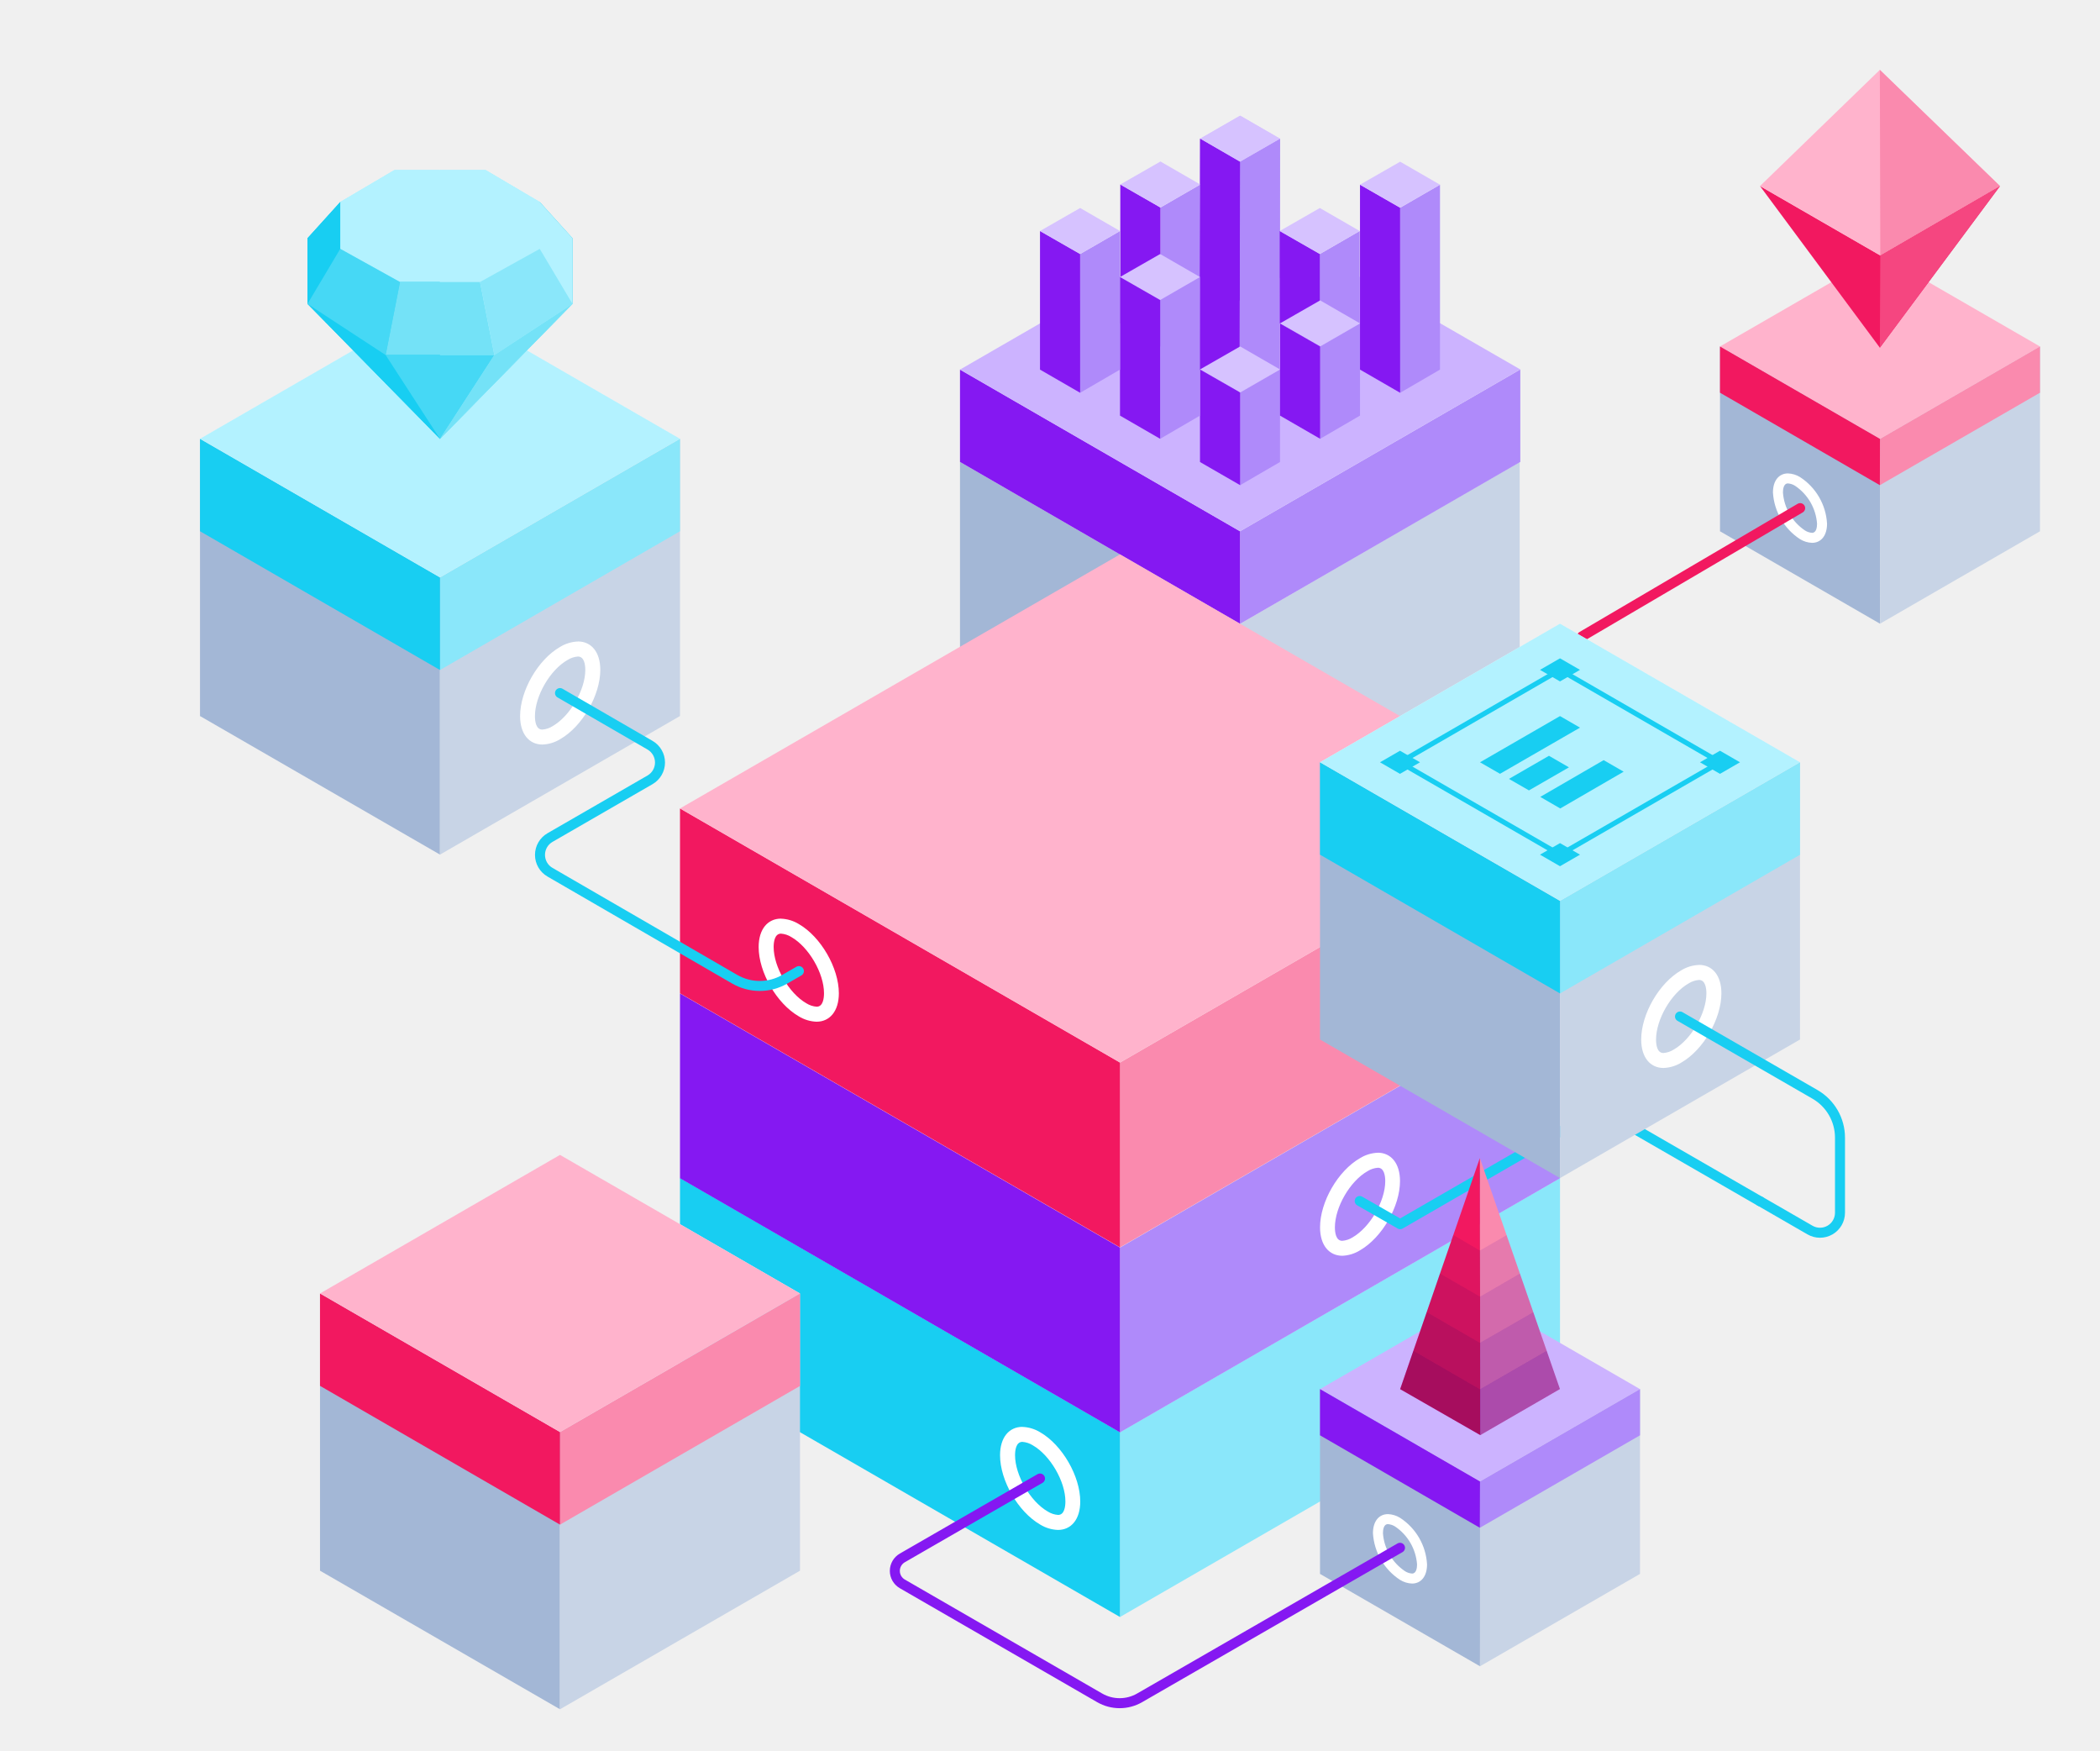
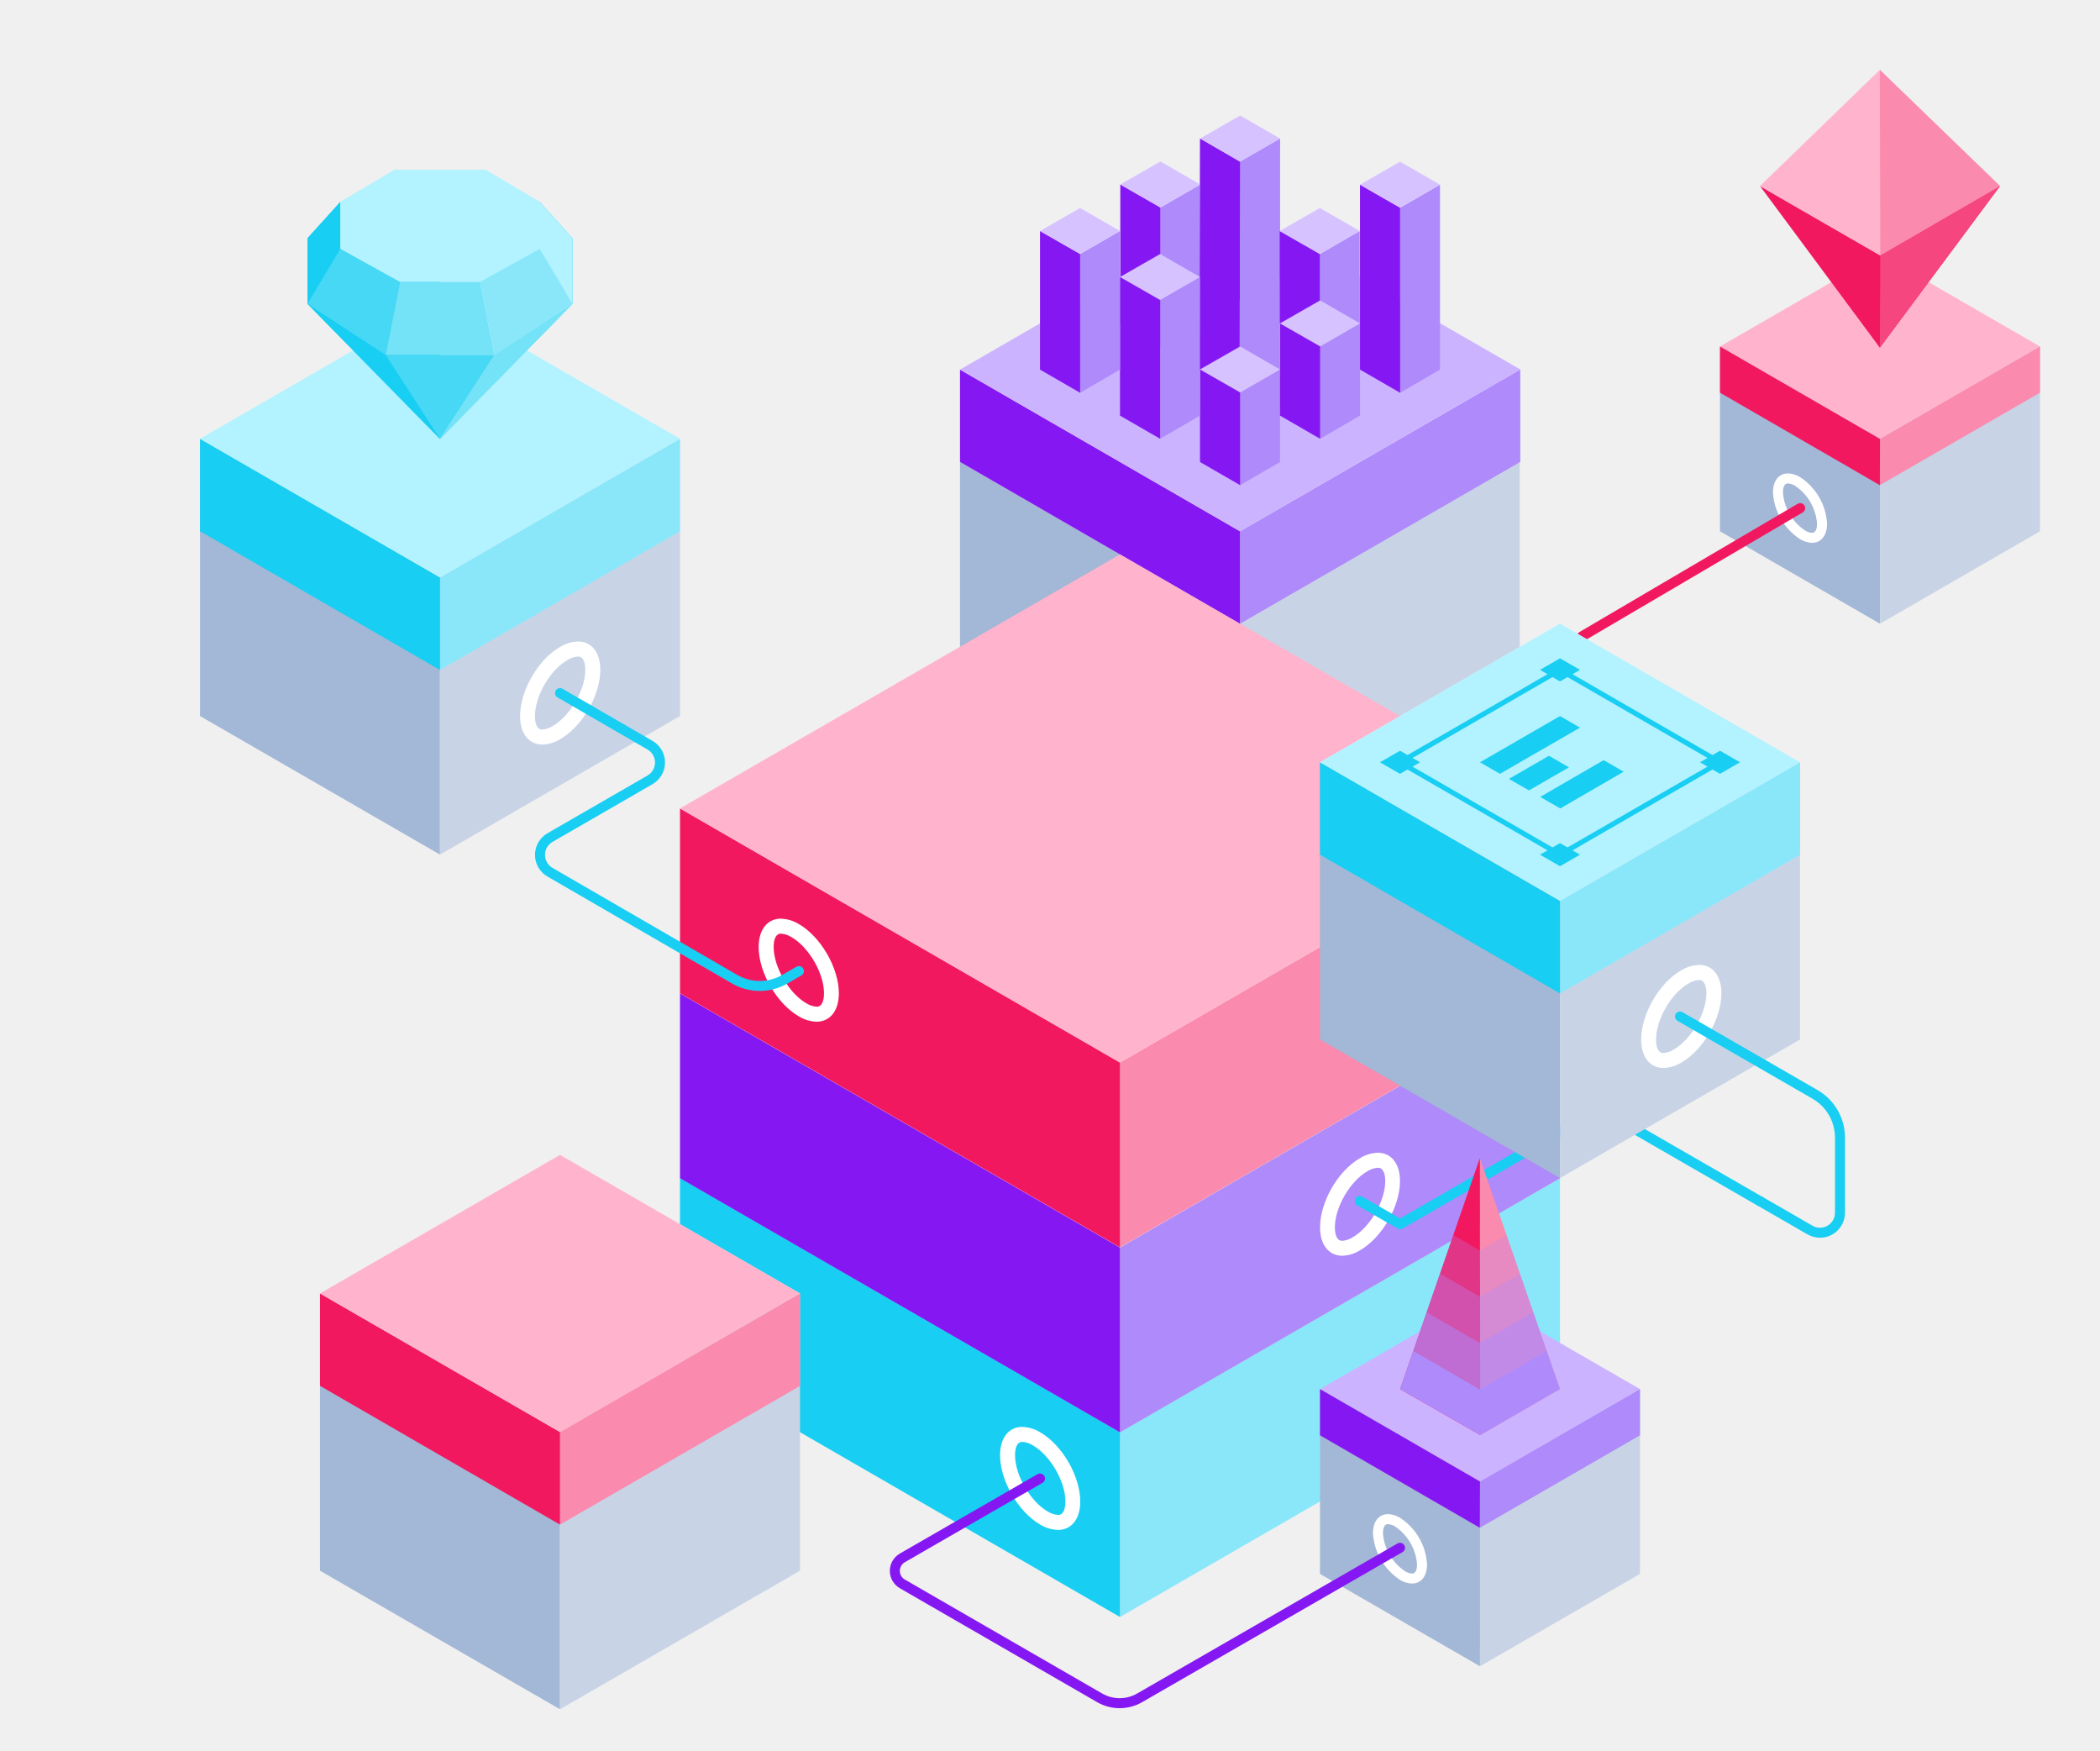
- <svg xmlns="http://www.w3.org/2000/svg" width="420" height="350" viewBox="0 0 420 350">
-   <g style="isolation:isolate">
-     <polygon points="344 106.23 376 124.71 376.06 87.79 344 69.28 344 106.23" fill="#a3b7d6" />
-     <polygon points="376 87.76 408 69.28 408 106.23 376 124.71 376 87.76" fill="#c8d4e6" />
-     <polygon points="408 69.28 376 50.81 344 69.28 376 87.76 408 69.28" fill="#ffb3cc" />
-     <polygon points="408 69.28 408 78.52 375.97 97.01 376 87.76 408 69.28" fill="#fa8aae" />
-     <polygon points="375.97 97.01 344 78.52 344 69.28 376 87.76 375.97 97.01" fill="#f21860" />
-     <polygon points="375.97 69.52 400 37.2 376.06 51.08 352 37.2 375.97 69.52" fill="#f21860" />
-     <polygon points="400 37.2 375.97 13.97 352 37.2 376.06 51.08 400 37.2" fill="#ffb3cc" />
-     <polygon points="376.06 51.08 375.97 13.97 400 37.2 376.06 51.08" fill="#fa8aae" />
-     <polygon points="376.06 51.08 375.97 69.52 400 37.2 376.06 51.08" fill="#f54680" />
-     <path d="M362.4,107.54a4,4,0,0,1-1.91-.6,11,11,0,0,1-4.91-8.46c0-1.77.75-2.82,2-2.82a4,4,0,0,1,1.92.6,10.93,10.93,0,0,1,4.91,8.45c0,1.77-.75,2.83-2,2.83h0Z" fill="#a3b7d6" />
-     <path d="M357.59,96.66a3.06,3.06,0,0,1,1.42.47,10,10,0,0,1,4.4,7.58c0,0.68-.13,1.83-1,1.83a3,3,0,0,1-1.41-.47,10,10,0,0,1-4.41-7.59c0-.68.13-1.82,1-1.82m0-2c-1.78,0-3,1.4-3,3.82A12,12,0,0,0,360,107.8a4.9,4.9,0,0,0,2.41.74c1.77,0,3-1.4,3-3.83A11.89,11.89,0,0,0,360,95.39a4.92,4.92,0,0,0-2.41-.73h0Z" fill="#fff" />
-     <line x1="360.03" y1="101.6" x2="316.39" y2="127.24" fill="none" stroke="#f21860" stroke-linecap="round" stroke-linejoin="round" stroke-width="2" />
-     <polygon points="40 143.17 40 87.74 88 115.46 88 170.88 40 143.17" fill="#a3b7d6" />
-     <polygon points="40 87.74 88 60.03 136 87.74 88 115.46 40 87.74" fill="#edf1f7" />
-     <polygon points="136 87.74 88 115.46 88 170.88 136 143.17 136 87.74" fill="#c8d4e6" />
-     <polygon points="136 87.74 88 115.46 88 133.97 136 106.23 136 87.74" fill="#8ae7fa" />
-     <polygon points="88 133.97 40 106.22 40 87.74 88 115.46 88 133.97" fill="#18cef2" />
-     <polygon points="136 87.74 88 60.03 40 87.74 88 115.46 136 87.74" fill="#b3f2ff" />
-     <polygon points="192 147.8 192 92.36 248 124.74 248.03 180.07 192 147.8" fill="#a3b7d6" />
-     <polygon points="200 78.52 248 50.81 296 78.52 248 106.23 200 78.52" fill="#edf1f7" />
-     <polygon points="303.94 92.37 248 124.74 248.03 180.07 303.94 147.8 303.94 92.37" fill="#c8d4e6" />
-     <polygon points="304.06 73.87 248 106.23 248 124.74 304.06 92.36 304.06 73.87" fill="#af8afa" />
-     <polygon points="248 124.74 192 92.36 192 73.9 248 106.23 248 124.74" fill="#8518f2" />
-     <polygon points="304.06 73.87 248 41.57 192 73.9 248 106.23 304.06 73.87" fill="#ccb3ff" />
-     <polygon points="312 235.56 312 272.51 224 323.32 224 286.37 312 235.56" fill="#8ae7fa" />
-     <polygon points="224 323.32 136 272.51 136 235.55 224 286.37 224 323.32" fill="#18cef2" />
-     <polygon points="312 198.64 312 235.59 224 286.4 224 249.45 312 198.64" fill="#af8afa" />
-     <polygon points="224 286.4 136 235.59 136 198.64 224 249.45 224 286.4" fill="#8518f2" />
-     <polygon points="312 161.66 312 198.61 224 249.41 224 212.46 312 161.66" fill="#fa8aae" />
-     <polygon points="224 249.41 136 198.61 136 161.65 224 212.46 224 249.41" fill="#f21860" />
-     <polygon points="224 212.46 136 161.65 224 110.85 312 161.66 224 212.46" fill="#ffb3cc" />
-     <polygon points="64 314.06 64 258.63 112 286.34 112 341.77 64 314.06" fill="#a3b7d6" />
-     <polygon points="64 258.63 112 230.92 160 258.63 112 286.34 64 258.63" fill="#edf1f7" />
-     <polygon points="160 258.63 112 286.34 112 341.77 160 314.06 160 258.63" fill="#c8d4e6" />
-     <polygon points="160 258.63 112 286.34 112 304.85 160 277.12 160 258.63" fill="#fa8aae" />
-     <polygon points="112 304.85 64 277.1 64 258.63 112 286.34 112 304.85" fill="#f21860" />
-     <polygon points="160 258.63 112 230.92 64 258.63 112 286.34 160 258.63" fill="#ffb3cc" />
-     <polygon points="78.88 34.01 68.05 40.39 68.05 49.76 80 56.39 87.99 56.39 87.99 34.01 78.88 34.01" fill="#b3f2ff" />
-     <polygon points="88 87.76 61.5 60.76 61.5 47.63 68.05 40.39 88 41.57 88 87.76" fill="#18cef2" />
-     <polygon points="78.88 34.01 68.05 40.39 68.05 49.76 80 56.39 87.99 56.39 87.99 34.01 78.88 34.01" fill="#b3f2ff" />
-     <polygon points="77.13 70.99 87.99 70.99 87.99 56.39 80 56.39 77.13 70.99" fill="#18cef2" />
-     <polygon points="77.13 70.99 61.5 60.76 68.05 49.76 80 56.39 77.13 70.99" fill="#8ae7fa" />
-     <polygon points="88 87.76 61.5 60.76 61.5 47.63 68.05 40.39 88 41.57 88 87.76" fill="#18cef2" />
-     <polygon points="77.13 70.99 61.5 60.76 68.05 49.76 80 56.39 77.13 70.99" fill="#46d8f5" />
-     <polygon points="97.13 34.01 107.95 40.39 107.95 49.76 96 56.39 88.01 56.39 88.01 34.01 97.13 34.01" fill="#b3f2ff" />
-     <polygon points="88 87.76 114.5 60.76 114.5 47.63 107.95 40.39 88 41.57 88 87.76" fill="#18cef2" />
-     <polygon points="97.13 34.01 107.95 40.39 107.95 49.76 96 56.39 88.01 56.39 88.01 34.01 97.13 34.01" fill="#b3f2ff" />
-     <polygon points="98.87 70.99 88.01 70.99 88.01 56.39 96 56.39 98.87 70.99" fill="#18cef2" />
-     <polygon points="98.87 70.99 114.5 60.76 107.95 49.76 96 56.39 98.87 70.99" fill="#8ae7fa" />
-     <polygon points="88 87.76 114.5 60.76 114.5 47.63 107.95 40.39 88 41.57 88 87.76" fill="#b3f2ff" />
-     <polygon points="97.13 34.01 87.99 34.01 78.88 34.01 68.05 40.39 68.05 49.76 80 56.39 87.01 56.39 87.99 56.39 96 56.39 107.95 49.76 107.95 40.39 97.13 34.01" fill="#b3f2ff" />
-     <polygon points="98.87 70.99 96 56.39 80 56.39 77.13 70.99 98.87 70.99" fill="#74e2f7" />
-     <polygon points="98.87 70.99 114.5 60.76 107.95 49.76 96 56.39 98.87 70.99" fill="#8ae7fa" />
-     <polygon points="114.5 60.76 88 87.76 98.87 70.99 114.5 60.76" fill="#74e2f7" />
-     <polygon points="98.87 70.99 88 87.76 77.13 70.99 98.87 70.99" fill="#46d8f5" />
-     <polygon points="248.03 60.16 256 55.53 256 27.73 248.03 32.33 248.03 60.16" fill="#af8afa" />
-     <polygon points="248.03 60.16 240 55.53 240 27.73 248.03 32.33 248.03 60.16" fill="#8518f2" />
-     <polygon points="256 27.73 248.03 23.13 240 27.73 248.03 32.33 256 27.73" fill="#d6c2ff" />
-     <polygon points="232.09 69.32 240.06 64.69 240.06 36.89 232.09 41.49 232.09 69.32" fill="#af8afa" />
-     <polygon points="232.09 69.32 224.06 64.69 224.06 36.89 232.09 41.49 232.09 69.32" fill="#8518f2" />
-     <polygon points="240.06 36.89 232.09 32.29 224.06 36.89 232.09 41.49 240.06 36.89" fill="#d6c2ff" />
-     <polygon points="247.91 78.53 255.88 73.89 256 27.73 248 32.33 247.91 78.53" fill="#af8afa" />
-     <polygon points="247.91 78.53 239.88 73.89 240.06 27.73 248 32.33 247.91 78.53" fill="#8518f2" />
-     <polygon points="256 27.73 248.03 23.13 240.06 27.73 248 32.33 256 27.73" fill="#d6c2ff" />
-     <polygon points="248.03 97.01 256 92.38 256 73.87 248.03 78.47 248.03 97.01" fill="#af8afa" />
-     <polygon points="248.03 97.01 240 92.38 240 73.87 248.03 78.47 248.03 97.01" fill="#8518f2" />
-     <polygon points="256 73.87 248.03 69.27 240 73.87 248.03 78.47 256 73.87" fill="#d6c2ff" />
-     <polygon points="232.03 87.74 240 83.1 240 55.39 232.03 59.99 232.03 87.74" fill="#af8afa" />
-     <polygon points="232.03 87.74 224 83.1 224 55.39 232.03 59.99 232.03 87.74" fill="#8518f2" />
-     <polygon points="240 55.39 232.03 50.79 224 55.39 232.03 59.99 240 55.39" fill="#d6c2ff" />
-     <polygon points="263.97 69.28 271.94 64.64 271.94 46.19 263.97 50.79 263.97 69.28" fill="#af8afa" />
-     <polygon points="263.97 69.28 255.94 64.64 255.94 46.19 263.97 50.79 263.97 69.28" fill="#8518f2" />
-     <polygon points="271.94 46.19 263.97 41.59 255.94 46.19 263.97 50.79 271.94 46.19" fill="#d6c2ff" />
-     <polygon points="216.03 78.54 224 73.9 224 46.19 216.03 50.79 216.03 78.54" fill="#af8afa" />
-     <polygon points="216.03 78.54 208 73.9 208 46.19 216.03 50.79 216.03 78.54" fill="#8518f2" />
-     <polygon points="224 46.19 216.03 41.59 208 46.19 216.03 50.79 224 46.19" fill="#d6c2ff" />
-     <polygon points="264.03 87.74 272 83.1 272 64.66 264.03 69.26 264.03 87.74" fill="#af8afa" />
-     <polygon points="264.03 87.74 256 83.1 256 64.66 264.03 69.26 264.03 87.74" fill="#8518f2" />
-     <polygon points="272 64.66 264.03 60.06 256 64.66 264.03 69.26 272 64.66" fill="#d6c2ff" />
-     <polygon points="280.03 78.54 288 73.9 288 36.93 280.03 41.53 280.03 78.54" fill="#af8afa" />
-     <polygon points="280.03 78.54 272 73.9 272 36.93 280.03 41.53 280.03 78.54" fill="#8518f2" />
-     <polygon points="288 36.93 280.03 32.33 272 36.93 280.03 41.53 288 36.93" fill="#d6c2ff" />
-     <path d="M108.45,147.38c-2.74,0-3-3.2-3-4.19,0-4.53,3.32-10.27,7.28-12.54a5.9,5.9,0,0,1,2.84-.89c1.86,0,3,1.56,3,4.18,0,4.52-3.33,10.26-7.28,12.54A5.87,5.87,0,0,1,108.45,147.38Z" fill="#c8d4e6" />
-     <path d="M115.59,131.27c1.27,0,1.47,1.68,1.47,2.68,0,4-3.05,9.23-6.53,11.24a4.47,4.47,0,0,1-2.08.69c-1.27,0-1.46-1.69-1.46-2.69,0-4,3-9.23,6.52-11.23a4.51,4.51,0,0,1,2.09-.69m0-3a7.31,7.31,0,0,0-3.58,1.08c-4.43,2.54-8,8.76-8,13.84,0,3.6,1.83,5.68,4.46,5.68a7.27,7.27,0,0,0,3.58-1.09c4.42-2.55,8-8.78,8-13.84,0-3.59-1.82-5.68-4.47-5.68h0Z" fill="#fff" />
-     <path d="M268.43,249.59c-2.74,0-3-3.2-3-4.19,0-4.53,3.32-10.27,7.28-12.54a5.9,5.9,0,0,1,2.84-.89c1.86,0,3,1.56,3,4.18,0,4.52-3.33,10.26-7.28,12.54A5.87,5.87,0,0,1,268.43,249.59Z" fill="#af8afa" />
-     <path d="M275.58,233.49c1.27,0,1.47,1.68,1.47,2.68,0,4-3.05,9.23-6.53,11.24a4.47,4.47,0,0,1-2.08.69c-1.27,0-1.46-1.69-1.46-2.69,0-4,3-9.23,6.52-11.23a4.51,4.51,0,0,1,2.09-.69m0-3a7.31,7.31,0,0,0-3.58,1.08c-4.43,2.54-8,8.76-8,13.84,0,3.6,1.83,5.68,4.46,5.68A7.27,7.27,0,0,0,272,250c4.42-2.55,8-8.78,8-13.84,0-3.59-1.82-5.68-4.47-5.68h0Z" fill="#fff" />
-     <path d="M163.34,202.78a5.86,5.86,0,0,1-2.83-.89c-3.95-2.28-7.28-8-7.28-12.54,0-2.61,1.11-4.18,3-4.18a5.9,5.9,0,0,1,2.84.89c4,2.26,7.29,8,7.28,12.53,0,1-.22,4.19-3,4.19h0Z" fill="#f21860" />
-     <path d="M156.19,186.68a4.51,4.51,0,0,1,2.09.69c3.48,2,6.53,7.24,6.52,11.23,0,1-.19,2.69-1.46,2.69a4.47,4.47,0,0,1-2.08-.69c-3.48-2-6.53-7.26-6.53-11.24,0-1,.19-2.68,1.47-2.68m0-3c-2.64,0-4.47,2.08-4.47,5.68,0,5.06,3.61,11.29,8,13.84a7.27,7.27,0,0,0,3.58,1.09c2.63,0,4.46-2.09,4.46-5.68,0-5.07-3.6-11.3-8-13.84a7.31,7.31,0,0,0-3.58-1.08h0Z" fill="#fff" />
-     <path d="M211.61,304.41a5.86,5.86,0,0,1-2.83-.89c-3.95-2.28-7.28-8-7.28-12.54,0-2.61,1.11-4.18,3-4.18a5.9,5.9,0,0,1,2.84.89c4,2.27,7.29,8,7.28,12.54,0,1-.22,4.19-3,4.19h0Z" fill="#18cef2" />
-     <path d="M204.47,288.3a4.51,4.51,0,0,1,2.09.69c3.48,2,6.53,7.24,6.52,11.23,0,1-.19,2.69-1.46,2.69a4.47,4.47,0,0,1-2.08-.69c-3.48-2-6.53-7.26-6.53-11.24,0-1,.19-2.68,1.47-2.68m0-3c-2.64,0-4.47,2.08-4.47,5.68,0,5.06,3.61,11.29,8,13.84a7.27,7.27,0,0,0,3.58,1.09c2.63,0,4.46-2.09,4.46-5.68,0-5.07-3.6-11.3-8-13.84a7.31,7.31,0,0,0-3.58-1.08h0Z" fill="#fff" />
-     <path d="M112,138.58L130,149a4,4,0,0,1,0,6.93l-20,11.54a4,4,0,0,0,0,6.93l36.95,21.4a10,10,0,0,0,10,0l2.83-1.63" fill="none" stroke="#18cef2" stroke-linecap="round" stroke-linejoin="round" stroke-width="2" />
-     <polyline points="352 240.19 319.97 221.72 280.03 244.78 271.94 240.14" fill="none" stroke="#18cef2" stroke-linecap="round" stroke-linejoin="round" stroke-width="2" />
-     <polygon points="264 314.7 296 333.17 296.06 296.26 264 277.75 264 314.7" fill="#a3b7d6" />
-     <polygon points="296 296.22 328 277.75 328 314.7 296 333.17 296 296.22" fill="#c8d4e6" />
-     <polygon points="328 277.75 296 259.27 264 277.75 296 296.22 328 277.75" fill="#ccb3ff" />
-     <polygon points="328 277.75 328 286.99 295.97 305.48 296 296.22 328 277.75" fill="#af8afa" />
-     <polygon points="295.97 305.48 264 286.99 264 277.75 296 296.22 295.97 305.48" fill="#8518f2" />
-     <path d="M282.4,315.63a4,4,0,0,1-1.91-.6,11,11,0,0,1-4.91-8.46c0-1.77.75-2.82,2-2.82a4,4,0,0,1,1.92.6,10.93,10.93,0,0,1,4.91,8.45c0,1.77-.75,2.83-2,2.83h0Z" fill="#a3b7d6" />
-     <path d="M277.59,304.75a3.06,3.06,0,0,1,1.42.47,10,10,0,0,1,4.4,7.58c0,0.68-.13,1.83-1,1.83a3,3,0,0,1-1.41-.47,10,10,0,0,1-4.41-7.59c0-.68.13-1.82,1-1.82m0-2c-1.78,0-3,1.4-3,3.82a12,12,0,0,0,5.41,9.32,4.9,4.9,0,0,0,2.41.74c1.77,0,3-1.4,3-3.83a11.89,11.89,0,0,0-5.41-9.32,4.92,4.92,0,0,0-2.41-.73h0Z" fill="#fff" />
-     <polygon points="296.06 286.95 295.97 231.55 311.99 277.74 296.06 286.95" fill="#fa8aae" />
-     <polygon points="296.06 286.95 280.03 277.76 295.97 231.55 296.06 286.95" fill="#f21860" />
-     <polygon points="309.32 270.06 295.97 277.76 282.68 270.06 280.03 277.76 296.06 286.95 311.99 277.74 309.32 270.06" fill="#af8afa" style="mix-blend-mode:multiply" />
-     <polygon points="309.32 270.06 306.65 262.36 295.97 268.49 285.35 262.36 282.68 270.06 295.97 277.76 309.32 270.06" fill="#af8afa" opacity="0.75" style="mix-blend-mode:multiply" />
-     <polygon points="306.65 262.36 303.98 254.64 296 259.27 287.98 254.64 285.35 262.36 295.97 268.49 306.65 262.36" fill="#af8afa" opacity="0.5" style="mix-blend-mode:multiply" />
-     <polygon points="303.98 254.64 301.31 246.97 295.97 250.05 290.66 246.95 287.98 254.64 296 259.27 303.98 254.64" fill="#af8afa" opacity="0.25" style="mix-blend-mode:multiply" />
-     <path d="M280,309.48l-52.07,30a8,8,0,0,1-8,0l-39.46-22.78a3,3,0,0,1,0-5.2L208,295.63" fill="none" stroke="#8518f2" stroke-linecap="round" stroke-miterlimit="10" stroke-width="2" />
-     <polygon points="264 207.85 264 152.42 312 180.13 312 235.56 264 207.85" fill="#a3b7d6" />
-     <polygon points="264 152.42 312 124.71 360 152.42 312 180.13 264 152.42" fill="#edf1f7" />
-     <polygon points="360 152.42 312 180.13 312 235.56 360 207.85 360 152.42" fill="#c8d4e6" />
-     <polygon points="360 152.42 312 180.13 312 198.64 360 170.91 360 152.42" fill="#8ae7fa" />
-     <polygon points="312 198.64 264 170.89 264 152.42 312 180.13 312 198.64" fill="#18cef2" />
-     <polygon points="360 152.42 312 124.71 264 152.42 312 180.13 360 152.42" fill="#b3f2ff" />
-     <polygon points="348 152.42 344 154.73 340 152.42 344 150.11 348 152.42" fill="#18cef2" />
-     <polygon points="316 145.49 300 154.72 296 152.42 312 143.18 316 145.49" fill="#18cef2" />
-     <polygon points="313.79 153.43 305.79 158.04 301.79 155.74 309.79 151.12 313.79 153.43" fill="#18cef2" />
-     <polygon points="324.73 154.3 312.05 161.65 308.05 159.34 320.73 151.99 324.73 154.3" fill="#18cef2" />
-     <polygon points="316 133.94 312 136.25 308 133.94 312 131.63 316 133.94" fill="#18cef2" />
-     <polygon points="284 152.42 280 154.73 276 152.42 280 150.11 284 152.42" fill="#18cef2" />
-     <polygon points="316 170.89 312 173.2 308 170.89 312 168.58 316 170.89" fill="#18cef2" />
-     <polygon points="344 152.42 312 170.89 280 152.42 312 133.94 344 152.42" fill="none" stroke="#18cef2" stroke-linecap="round" stroke-linejoin="round" />
-     <path d="M332.66,212c-2.74,0-3-3.2-3-4.19,0-4.53,3.32-10.27,7.28-12.53a5.9,5.9,0,0,1,2.84-.89c1.86,0,3,1.56,3,4.18,0,4.52-3.33,10.26-7.28,12.54A5.86,5.86,0,0,1,332.66,212Z" fill="#c8d4e6" />
-     <path d="M339.81,195.94c1.27,0,1.47,1.68,1.47,2.68,0,4-3.05,9.23-6.53,11.24a4.47,4.47,0,0,1-2.08.69c-1.27,0-1.46-1.69-1.46-2.69,0-4,3-9.23,6.52-11.23a4.51,4.51,0,0,1,2.09-.69m0-3a7.31,7.31,0,0,0-3.58,1.08c-4.43,2.54-8,8.76-8,13.84,0,3.6,1.83,5.68,4.46,5.68a7.27,7.27,0,0,0,3.58-1.09c4.42-2.55,8-8.78,8-13.84,0-3.59-1.82-5.68-4.47-5.68h0Z" fill="#fff" />
-     <path d="M336,203.25l27,15.57a10,10,0,0,1,5,8.66v15a4,4,0,0,1-6,3.47l-10-5.77" fill="none" stroke="#18cef2" stroke-linecap="round" stroke-linejoin="round" stroke-width="2" />
-     <line x1="88.06" y1="69.32" x2="56.06" y2="87.72" fill="#8ae7fa" />
+ <svg xmlns="http://www.w3.org/2000/svg" height="350" viewBox="0 0 420 350" width="420">
+   <path d="m344 106.23 32 18.48.06-36.92-32.06-18.51z" fill="#a3b7d6" />
+   <path d="m376 87.76 32-18.48v36.95l-32 18.48z" fill="#c8d4e6" />
+   <path d="m408 69.28-32-18.47-32 18.47 32 18.48z" fill="#ffb3cc" />
+   <path d="m408 69.28v9.24l-32.03 18.49.03-9.25z" fill="#fa8aae" />
+   <path d="m375.97 97.01-31.97-18.49v-9.24l32 18.48z" fill="#f21860" />
+   <path d="m375.97 69.52 24.03-32.32-23.94 13.88-24.06-13.88z" fill="#f21860" />
+   <path d="m400 37.2-24.03-23.23-23.97 23.23 24.06 13.88z" fill="#ffb3cc" />
+   <path d="m376.06 51.08-.09-37.11 24.03 23.23z" fill="#fa8aae" />
+   <path d="m376.06 51.08-.09 18.44 24.03-32.32z" fill="#f54680" />
+   <path d="m362.4 107.54a4 4 0 0 1 -1.91-.6 11 11 0 0 1 -4.91-8.46c0-1.77.75-2.82 2-2.82a4 4 0 0 1 1.92.6 10.93 10.93 0 0 1 4.91 8.45c0 1.77-.75 2.83-2 2.83z" fill="#a3b7d6" />
+   <path d="m357.59 96.66a3.06 3.06 0 0 1 1.42.47 10 10 0 0 1 4.4 7.58c0 .68-.13 1.83-1 1.83a3 3 0 0 1 -1.41-.47 10 10 0 0 1 -4.41-7.59c0-.68.13-1.82 1-1.82m0-2c-1.78 0-3 1.4-3 3.82a12 12 0 0 0 5.41 9.32 4.9 4.9 0 0 0 2.41.74c1.77 0 3-1.4 3-3.83a11.89 11.89 0 0 0 -5.41-9.32 4.92 4.92 0 0 0 -2.41-.73z" fill="#fff" />
+   <path d="m360.03 101.6-43.64 25.64" fill="none" stroke="#f21860" stroke-linecap="round" stroke-linejoin="round" stroke-width="2" />
+   <path d="m40 143.17v-55.43l48 27.72v55.42z" fill="#a3b7d6" />
+   <path d="m40 87.74 48-27.71 48 27.71-48 27.72z" fill="#edf1f7" />
+   <path d="m136 87.74-48 27.72v55.42l48-27.71z" fill="#c8d4e6" />
+   <path d="m136 87.74-48 27.72v18.51l48-27.74z" fill="#8ae7fa" />
+   <path d="m88 133.97-48-27.75v-18.48l48 27.72z" fill="#18cef2" />
+   <path d="m136 87.74-48-27.71-48 27.71 48 27.72z" fill="#b3f2ff" />
+   <path d="m192 147.8v-55.44l56 32.38.03 55.33z" fill="#a3b7d6" />
+   <path d="m200 78.52 48-27.71 48 27.71-48 27.71z" fill="#edf1f7" />
+   <path d="m303.94 92.37-55.94 32.37.03 55.33 55.91-32.27z" fill="#c8d4e6" />
+   <path d="m304.06 73.87-56.06 32.36v18.51l56.06-32.38z" fill="#af8afa" />
+   <path d="m248 124.74-56-32.38v-18.46l56 32.33z" fill="#8518f2" />
+   <path d="m304.06 73.87-56.06-32.3-56 32.33 56 32.33z" fill="#ccb3ff" />
+   <path d="m312 235.56v36.95l-88 50.81v-36.95z" fill="#8ae7fa" />
+   <path d="m224 323.32-88-50.81v-36.96l88 50.82z" fill="#18cef2" />
+   <path d="m312 198.64v36.95l-88 50.81v-36.95z" fill="#af8afa" />
+   <path d="m224 286.4-88-50.81v-36.95l88 50.81z" fill="#8518f2" />
+   <path d="m312 161.66v36.95l-88 50.8v-36.95z" fill="#fa8aae" />
+   <path d="m224 249.41-88-50.8v-36.96l88 50.81z" fill="#f21860" />
+   <path d="m224 212.46-88-50.81 88-50.8 88 50.81z" fill="#ffb3cc" />
+   <path d="m64 314.06v-55.43l48 27.71v55.43z" fill="#a3b7d6" />
+   <path d="m64 258.63 48-27.71 48 27.71-48 27.71z" fill="#edf1f7" />
+   <path d="m160 258.63-48 27.71v55.43l48-27.71z" fill="#c8d4e6" />
+   <path d="m160 258.63-48 27.71v18.51l48-27.73z" fill="#fa8aae" />
+   <path d="m112 304.85-48-27.75v-18.47l48 27.71z" fill="#f21860" />
+   <path d="m160 258.63-48-27.71-48 27.71 48 27.71z" fill="#ffb3cc" />
+   <path d="m78.88 34.01-10.83 6.38v9.37l11.95 6.63h7.99v-22.38z" fill="#b3f2ff" />
+   <path d="m88 87.76-26.5-27v-13.13l6.55-7.24 19.95 1.18z" fill="#18cef2" />
+   <path d="m78.88 34.01-10.83 6.38v9.37l11.95 6.63h7.99v-22.38z" fill="#b3f2ff" />
+   <path d="m77.13 70.99h10.86v-14.6h-7.99z" fill="#18cef2" />
+   <path d="m77.13 70.99-15.63-10.23 6.55-11 11.95 6.63z" fill="#8ae7fa" />
+   <path d="m88 87.76-26.5-27v-13.13l6.55-7.24 19.95 1.18z" fill="#18cef2" />
+   <path d="m77.13 70.99-15.63-10.23 6.55-11 11.95 6.63z" fill="#46d8f5" />
+   <path d="m97.13 34.01 10.82 6.38v9.37l-11.95 6.63h-7.99v-22.38z" fill="#b3f2ff" />
+   <path d="m88 87.76 26.5-27v-13.13l-6.55-7.24-19.95 1.18z" fill="#18cef2" />
+   <path d="m97.13 34.01 10.82 6.38v9.37l-11.95 6.63h-7.99v-22.38z" fill="#b3f2ff" />
+   <path d="m98.87 70.99h-10.86v-14.6h7.99z" fill="#18cef2" />
+   <path d="m98.87 70.99 15.63-10.23-6.55-11-11.95 6.63z" fill="#8ae7fa" />
+   <path d="m88 87.76 26.5-27v-13.13l-6.55-7.24-19.95 1.18z" fill="#b3f2ff" />
+   <path d="m97.13 34.01h-9.14-9.11l-10.83 6.38v9.37l11.95 6.63h7.01.98 8.01l11.95-6.63v-9.37z" fill="#b3f2ff" />
+   <path d="m98.87 70.99-2.87-14.6h-16l-2.87 14.6z" fill="#74e2f7" />
+   <path d="m98.87 70.99 15.63-10.23-6.55-11-11.95 6.63z" fill="#8ae7fa" />
+   <path d="m114.5 60.76-26.5 27 10.87-16.77z" fill="#74e2f7" />
+   <path d="m98.87 70.99-10.87 16.77-10.87-16.77z" fill="#46d8f5" />
+   <path d="m248.03 60.16 7.97-4.63v-27.8l-7.97 4.6z" fill="#af8afa" />
+   <path d="m248.03 60.16-8.03-4.63v-27.8l8.03 4.6z" fill="#8518f2" />
+   <path d="m256 27.73-7.97-4.6-8.03 4.6 8.03 4.6z" fill="#d6c2ff" />
+   <path d="m232.09 69.32 7.97-4.63v-27.8l-7.97 4.6z" fill="#af8afa" />
+   <path d="m232.09 69.32-8.03-4.63v-27.8l8.03 4.6z" fill="#8518f2" />
+   <path d="m240.06 36.89-7.97-4.6-8.03 4.6 8.03 4.6z" fill="#d6c2ff" />
+   <path d="m247.91 78.53 7.97-4.64.12-46.16-8 4.6z" fill="#af8afa" />
+   <path d="m247.91 78.53-8.03-4.64.18-46.16 7.94 4.6z" fill="#8518f2" />
+   <path d="m256 27.73-7.97-4.6-7.97 4.6 7.94 4.6z" fill="#d6c2ff" />
+   <path d="m248.03 97.01 7.97-4.63v-18.51l-7.97 4.6z" fill="#af8afa" />
+   <path d="m248.03 97.01-8.03-4.63v-18.51l8.03 4.6z" fill="#8518f2" />
+   <path d="m256 73.87-7.97-4.6-8.03 4.6 8.03 4.6z" fill="#d6c2ff" />
+   <path d="m232.03 87.74 7.97-4.64v-27.71l-7.97 4.6z" fill="#af8afa" />
+   <path d="m232.03 87.74-8.03-4.64v-27.71l8.03 4.6z" fill="#8518f2" />
+   <path d="m240 55.39-7.97-4.6-8.03 4.6 8.03 4.6z" fill="#d6c2ff" />
+   <path d="m263.97 69.28 7.97-4.64v-18.45l-7.97 4.6z" fill="#af8afa" />
+   <path d="m263.97 69.28-8.03-4.64v-18.45l8.03 4.6z" fill="#8518f2" />
+   <path d="m271.94 46.19-7.97-4.6-8.03 4.6 8.03 4.6z" fill="#d6c2ff" />
+   <path d="m216.03 78.54 7.97-4.64v-27.71l-7.97 4.6z" fill="#af8afa" />
+   <path d="m216.03 78.54-8.03-4.64v-27.71l8.03 4.6z" fill="#8518f2" />
+   <path d="m224 46.19-7.97-4.6-8.03 4.6 8.03 4.6z" fill="#d6c2ff" />
+   <path d="m264.03 87.74 7.97-4.64v-18.44l-7.97 4.6z" fill="#af8afa" />
+   <path d="m264.03 87.74-8.03-4.64v-18.44l8.03 4.6z" fill="#8518f2" />
+   <path d="m272 64.66-7.97-4.6-8.03 4.6 8.03 4.6z" fill="#d6c2ff" />
+   <path d="m280.03 78.54 7.97-4.64v-36.97l-7.97 4.6z" fill="#af8afa" />
+   <path d="m280.03 78.54-8.03-4.64v-36.97l8.03 4.6z" fill="#8518f2" />
+   <path d="m288 36.93-7.97-4.6-8.03 4.6 8.03 4.6z" fill="#d6c2ff" />
+   <path d="m108.45 147.38c-2.74 0-3-3.2-3-4.19 0-4.53 3.32-10.27 7.28-12.54a5.9 5.9 0 0 1 2.84-.89c1.86 0 3 1.56 3 4.18 0 4.52-3.33 10.26-7.28 12.54a5.87 5.87 0 0 1 -2.84.9z" fill="#c8d4e6" />
+   <path d="m115.59 131.27c1.27 0 1.47 1.68 1.47 2.68 0 4-3.05 9.23-6.53 11.24a4.47 4.47 0 0 1 -2.08.69c-1.27 0-1.46-1.69-1.46-2.69 0-4 3-9.23 6.52-11.23a4.51 4.51 0 0 1 2.09-.69m0-3a7.31 7.31 0 0 0 -3.58 1.08c-4.43 2.54-8 8.76-8 13.84 0 3.6 1.83 5.68 4.46 5.68a7.27 7.27 0 0 0 3.58-1.09c4.42-2.55 8-8.78 8-13.84 0-3.59-1.82-5.68-4.47-5.68z" fill="#fff" />
+   <path d="m268.43 249.59c-2.74 0-3-3.2-3-4.19 0-4.53 3.32-10.27 7.28-12.54a5.9 5.9 0 0 1 2.84-.89c1.86 0 3 1.56 3 4.18 0 4.52-3.33 10.26-7.28 12.54a5.87 5.87 0 0 1 -2.84.9z" fill="#af8afa" />
+   <path d="m275.58 233.49c1.27 0 1.47 1.68 1.47 2.68 0 4-3.05 9.23-6.53 11.24a4.47 4.47 0 0 1 -2.08.69c-1.27 0-1.46-1.69-1.46-2.69 0-4 3-9.23 6.52-11.23a4.51 4.51 0 0 1 2.09-.69m0-3a7.31 7.31 0 0 0 -3.58 1.08c-4.43 2.54-8 8.76-8 13.84 0 3.6 1.83 5.68 4.46 5.68a7.27 7.27 0 0 0 3.53-1.09c4.42-2.55 8-8.78 8-13.84 0-3.59-1.82-5.68-4.47-5.68z" fill="#fff" />
+   <path d="m163.34 202.78a5.86 5.86 0 0 1 -2.83-.89c-3.95-2.28-7.28-8-7.28-12.54 0-2.61 1.11-4.18 3-4.18a5.9 5.9 0 0 1 2.84.89c4 2.26 7.29 8 7.28 12.53 0 1-.22 4.19-3 4.19z" fill="#f21860" />
+   <path d="m156.19 186.68a4.51 4.51 0 0 1 2.09.69c3.48 2 6.53 7.24 6.52 11.23 0 1-.19 2.69-1.46 2.69a4.47 4.47 0 0 1 -2.08-.69c-3.48-2-6.53-7.26-6.53-11.24 0-1 .19-2.68 1.47-2.68m0-3c-2.64 0-4.47 2.08-4.47 5.68 0 5.06 3.61 11.29 8 13.84a7.27 7.27 0 0 0 3.58 1.09c2.63 0 4.46-2.09 4.46-5.68 0-5.07-3.6-11.3-8-13.84a7.31 7.31 0 0 0 -3.58-1.08z" fill="#fff" />
+   <path d="m211.61 304.41a5.86 5.86 0 0 1 -2.83-.89c-3.95-2.28-7.28-8-7.28-12.54 0-2.61 1.11-4.18 3-4.18a5.9 5.9 0 0 1 2.84.89c4 2.27 7.29 8 7.28 12.54 0 1-.22 4.19-3 4.19z" fill="#18cef2" />
+   <path d="m204.47 288.3a4.51 4.51 0 0 1 2.09.69c3.48 2 6.53 7.24 6.52 11.23 0 1-.19 2.69-1.46 2.69a4.47 4.47 0 0 1 -2.08-.69c-3.48-2-6.53-7.26-6.53-11.24 0-1 .19-2.68 1.47-2.68m0-3c-2.64 0-4.47 2.08-4.47 5.68 0 5.06 3.61 11.29 8 13.84a7.27 7.27 0 0 0 3.58 1.09c2.63 0 4.46-2.09 4.46-5.68 0-5.07-3.6-11.3-8-13.84a7.31 7.31 0 0 0 -3.58-1.08z" fill="#fff" />
+   <path d="m112 138.58 18 10.42a4 4 0 0 1 0 6.93l-20 11.54a4 4 0 0 0 0 6.93l36.95 21.4a10 10 0 0 0 10 0l2.83-1.63" fill="none" stroke="#18cef2" stroke-linecap="round" stroke-linejoin="round" stroke-width="2" />
+   <path d="m352 240.19-32.03-18.47-39.94 23.06-8.09-4.64" fill="none" stroke="#18cef2" stroke-linecap="round" stroke-linejoin="round" stroke-width="2" />
+   <path d="m264 314.7 32 18.47.06-36.91-32.06-18.51z" fill="#a3b7d6" />
+   <path d="m296 296.22 32-18.47v36.95l-32 18.47z" fill="#c8d4e6" />
+   <path d="m328 277.75-32-18.48-32 18.48 32 18.47z" fill="#ccb3ff" />
+   <path d="m328 277.75v9.24l-32.03 18.49.03-9.26z" fill="#af8afa" />
+   <path d="m295.97 305.48-31.97-18.49v-9.24l32 18.47z" fill="#8518f2" />
+   <path d="m282.4 315.63a4 4 0 0 1 -1.91-.6 11 11 0 0 1 -4.91-8.46c0-1.77.75-2.82 2-2.82a4 4 0 0 1 1.92.6 10.93 10.93 0 0 1 4.91 8.45c0 1.77-.75 2.83-2 2.83z" fill="#a3b7d6" />
+   <path d="m277.59 304.75a3.06 3.06 0 0 1 1.42.47 10 10 0 0 1 4.4 7.58c0 .68-.13 1.83-1 1.83a3 3 0 0 1 -1.41-.47 10 10 0 0 1 -4.41-7.59c0-.68.13-1.82 1-1.82m0-2c-1.78 0-3 1.4-3 3.82a12 12 0 0 0 5.41 9.32 4.9 4.9 0 0 0 2.41.74c1.77 0 3-1.4 3-3.83a11.89 11.89 0 0 0 -5.41-9.32 4.92 4.92 0 0 0 -2.41-.73z" fill="#fff" />
+   <path d="m296.06 286.95-.09-55.4 16.02 46.19z" fill="#fa8aae" />
+   <path d="m296.06 286.95-16.03-9.19 15.94-46.21z" fill="#f21860" />
+   <path d="m309.32 270.06-13.35 7.7-13.29-7.7-2.65 7.7 16.03 9.19 15.93-9.21z" fill="#af8afa" />
+   <path d="m309.32 270.06-2.67-7.7-10.68 6.13-10.62-6.13-2.67 7.7 13.29 7.7z" fill="#af8afa" opacity=".75" />
+   <path d="m306.65 262.36-2.67-7.72-7.98 4.63-8.02-4.63-2.63 7.72 10.62 6.13z" fill="#af8afa" opacity=".5" />
+   <path d="m303.98 254.64-2.67-7.67-5.34 3.08-5.31-3.1-2.68 7.69 8.02 4.63z" fill="#af8afa" opacity=".25" />
+   <path d="m280 309.48-52.07 30a8 8 0 0 1 -8 0l-39.46-22.78a3 3 0 0 1 0-5.2l27.53-15.87" fill="none" stroke="#8518f2" stroke-linecap="round" stroke-miterlimit="10" stroke-width="2" />
+   <path d="m264 207.85v-55.43l48 27.71v55.43z" fill="#a3b7d6" />
+   <path d="m264 152.42 48-27.71 48 27.71-48 27.71z" fill="#edf1f7" />
+   <path d="m360 152.42-48 27.71v55.43l48-27.71z" fill="#c8d4e6" />
+   <path d="m360 152.42-48 27.71v18.51l48-27.73z" fill="#8ae7fa" />
+   <path d="m312 198.64-48-27.75v-18.47l48 27.71z" fill="#18cef2" />
+   <path d="m360 152.42-48-27.71-48 27.71 48 27.71z" fill="#b3f2ff" />
+   <g fill="#18cef2">
+     <path d="m348 152.42-4 2.31-4-2.31 4-2.31z" />
+     <path d="m316 145.49-16 9.23-4-2.3 16-9.24z" />
+     <path d="m313.79 153.43-8 4.61-4-2.3 8-4.62z" />
+     <path d="m324.73 154.3-12.68 7.35-4-2.31 12.68-7.35z" />
+     <path d="m316 133.94-4 2.31-4-2.31 4-2.31z" />
+     <path d="m284 152.42-4 2.31-4-2.31 4-2.31z" />
+     <path d="m316 170.89-4 2.31-4-2.31 4-2.31z" />
  </g>
+   <path d="m344 152.42-32 18.47-32-18.47 32-18.48z" fill="none" stroke="#18cef2" stroke-linecap="round" stroke-linejoin="round" />
+   <path d="m332.66 212c-2.74 0-3-3.2-3-4.19 0-4.53 3.32-10.27 7.28-12.53a5.9 5.9 0 0 1 2.84-.89c1.86 0 3 1.56 3 4.18 0 4.52-3.33 10.26-7.28 12.54a5.86 5.86 0 0 1 -2.84.89z" fill="#c8d4e6" />
+   <path d="m339.81 195.94c1.27 0 1.47 1.68 1.47 2.68 0 4-3.05 9.23-6.53 11.24a4.47 4.47 0 0 1 -2.08.69c-1.27 0-1.46-1.69-1.46-2.69 0-4 3-9.23 6.52-11.23a4.51 4.51 0 0 1 2.09-.69m0-3a7.31 7.31 0 0 0 -3.58 1.08c-4.43 2.54-8 8.76-8 13.84 0 3.6 1.83 5.68 4.46 5.68a7.27 7.27 0 0 0 3.58-1.09c4.42-2.55 8-8.78 8-13.84 0-3.59-1.82-5.68-4.47-5.68z" fill="#fff" />
+   <path d="m336 203.25 27 15.57a10 10 0 0 1 5 8.66v15a4 4 0 0 1 -6 3.47l-10-5.77" fill="none" stroke="#18cef2" stroke-linecap="round" stroke-linejoin="round" stroke-width="2" />
+   <path d="m88.06 69.32-32 18.4" fill="#8ae7fa" />
</svg>
